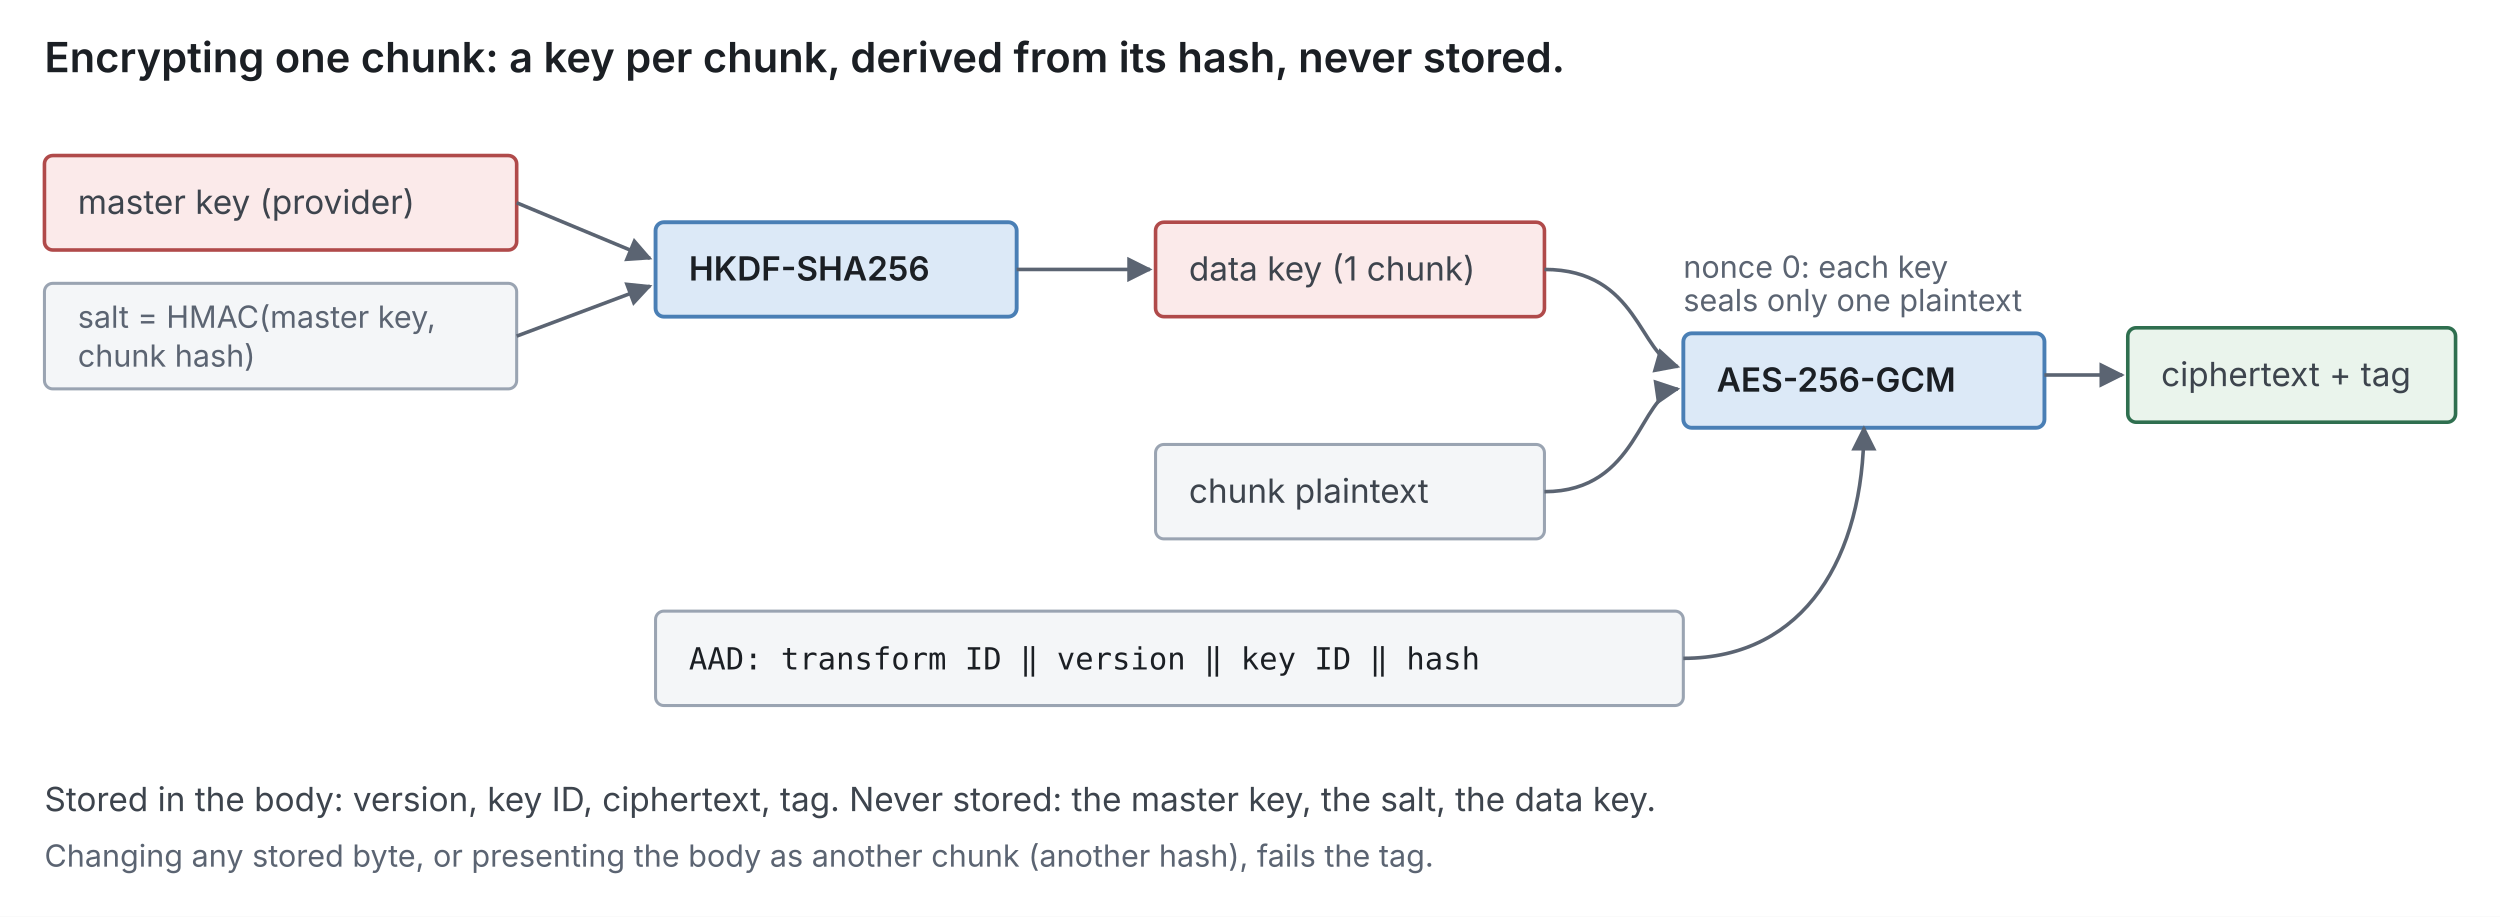
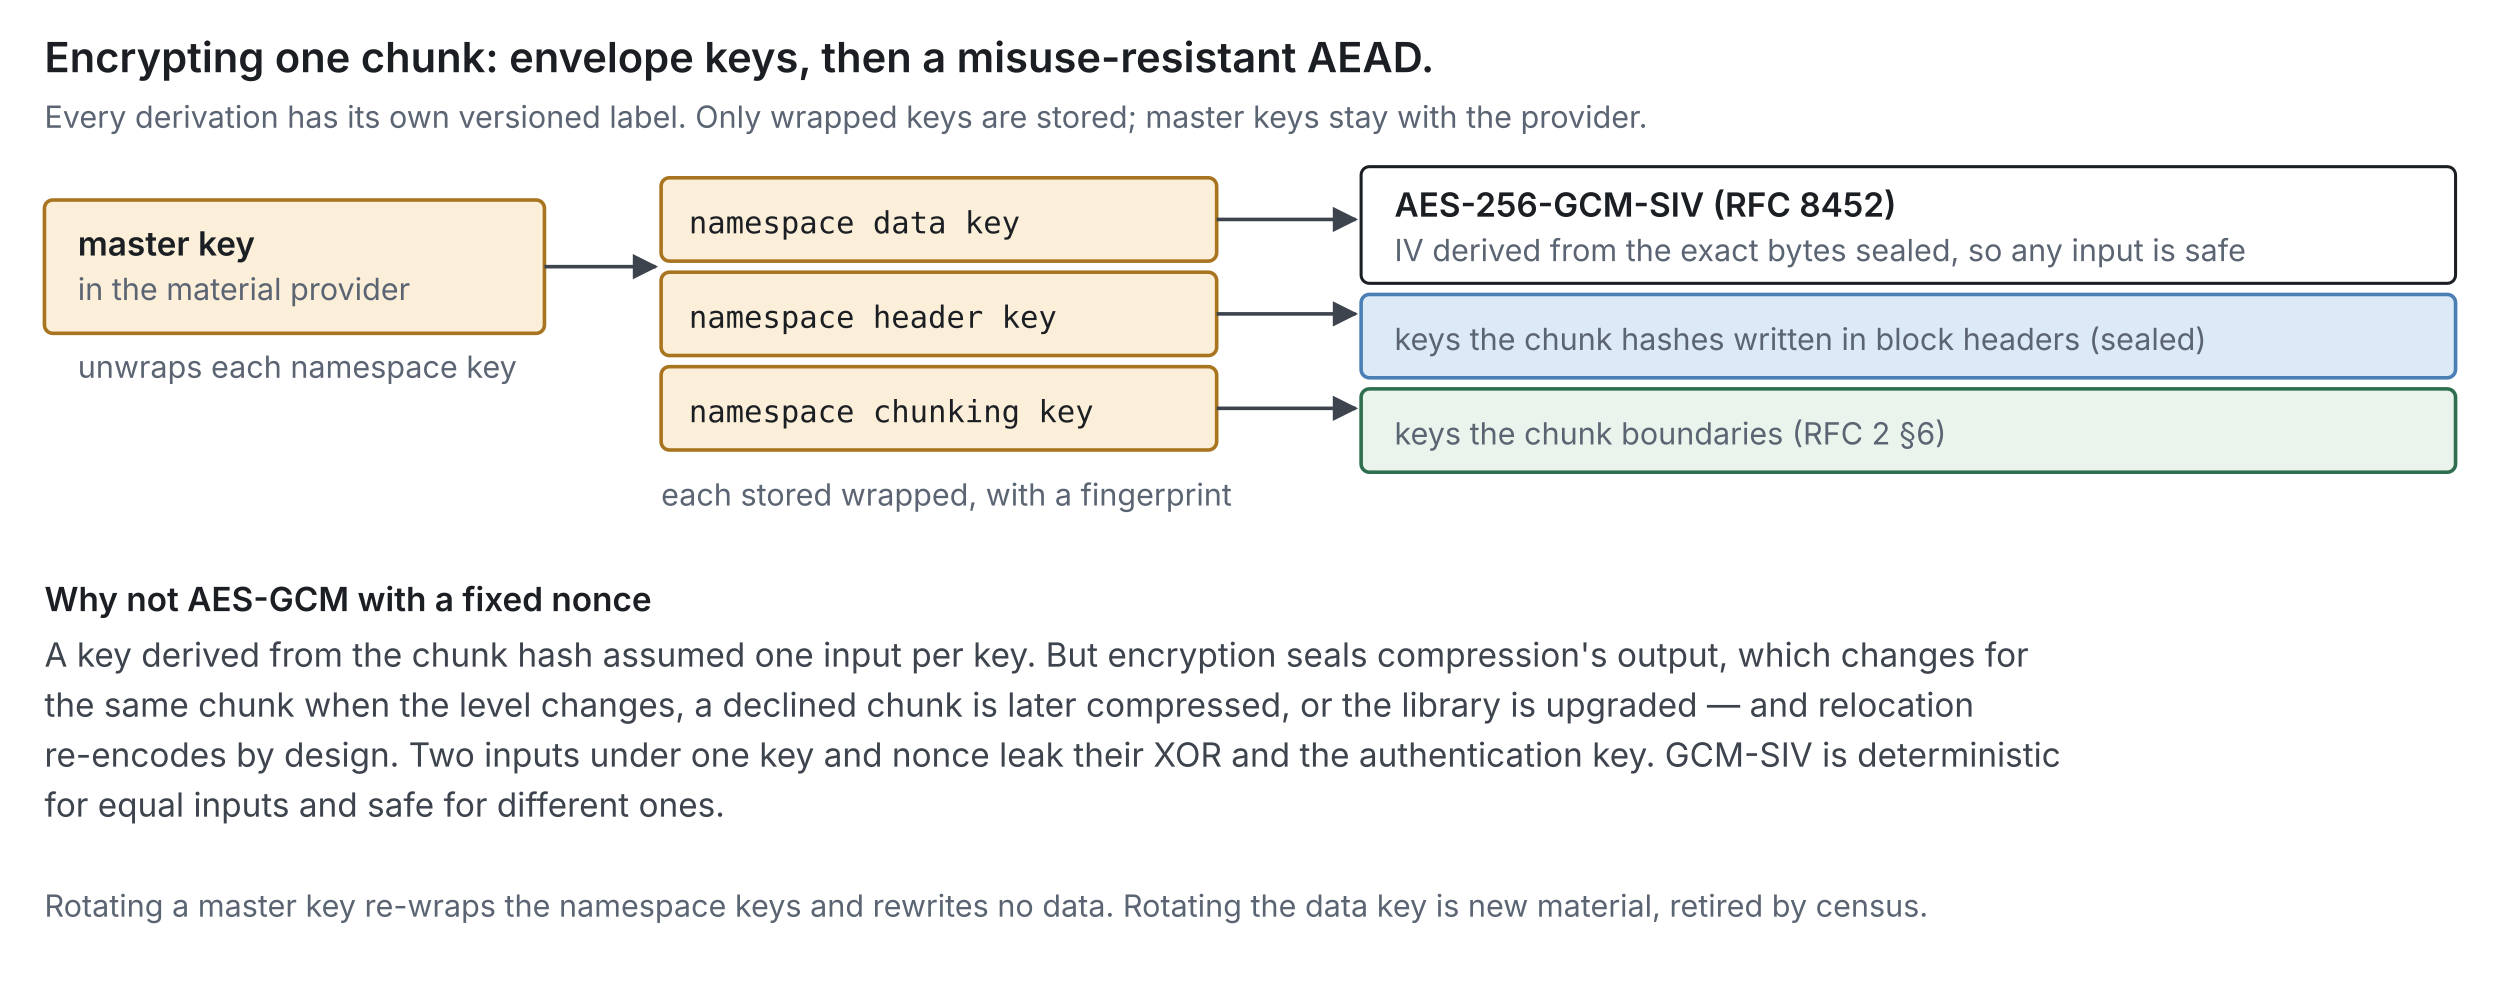
- <svg xmlns="http://www.w3.org/2000/svg" viewBox="0 0 900 330" width="900" height="330" font-family="system-ui,-apple-system,Segoe UI,sans-serif">
+ <svg xmlns="http://www.w3.org/2000/svg" viewBox="0 0 900 360" width="900" height="360" font-family="system-ui,-apple-system,Segoe UI,sans-serif">
  <defs>
    <style>
-       .t  { font-size: 15px; font-weight: 600; fill: #1b1f24 }
-       .h  { font-size: 12px; font-weight: 600; fill: #1b1f24 }
-       .l  { font-size: 12px; fill: #3d444d }
-       .s  { font-size: 11px; fill: #5b6472 }
-       .m  { font-family: ui-monospace,SFMono-Regular,Menlo,monospace; font-size: 11px; fill: #1b1f24 }
-       .sec { fill: #fbeaea; stroke: #b04a4a; stroke-width: 1.3 }
-       .st  { fill: #f4f6f8; stroke: #9aa4b2; stroke-width: 1.1 }
-       .op  { fill: #dce9f7; stroke: #4a7fb5; stroke-width: 1.4 }
-       .out { fill: #eaf4ec; stroke: #2f6f4f; stroke-width: 1.3 }
-       .arr { stroke: #5b6472; stroke-width: 1.3; fill: none }
-     </style>
-     <marker id="a" viewBox="0 0 10 10" refX="9" refY="5" markerWidth="7" markerHeight="7" orient="auto">
-       <path d="M0,0 L10,5 L0,10 z" fill="#5b6472" />
+ .t{font-size:15px;font-weight:600;fill:#1b1f24}.h{font-size:12px;font-weight:600;fill:#1b1f24}.l{font-size:12px;fill:#3d444d}.s{font-size:11px;fill:#5b6472}
+ .m{font-family:ui-monospace,SFMono-Regular,Menlo,monospace;font-size:11px;fill:#1b1f24}
+ .env{fill:#f4f6f8;stroke:#9aa4b2;stroke-width:1.2}.c{fill:#dce9f7;stroke:#4a7fb5;stroke-width:1.3}.a{fill:#eaf4ec;stroke:#2f6f4f;stroke-width:1.3}
+ .p{fill:#ffffff;stroke:#1b1f24;stroke-width:1.1}.k{fill:#fbefd9;stroke:#a8741f;stroke-width:1.3}.r{fill:#f8e3e6;stroke:#a33a4d;stroke-width:1.3}
+ .ar{stroke:#3d444d;stroke-width:1.3;fill:none;marker-end:url(#h)}.dash{stroke:#9aa4b2;stroke-width:1.1;stroke-dasharray:4 3;fill:none}
+ </style>
+     <marker id="h" viewBox="0 0 10 10" refX="9" refY="5" markerWidth="7" markerHeight="7" orient="auto-start-reverse">
+       <path d="M0 0L10 5L0 10z" fill="#3d444d" />
    </marker>
  </defs>
-   <rect width="900" height="330" fill="#ffffff" />
-   <text x="16" y="26" class="t">Encrypting one chunk: a key per chunk, derived from its hash, never stored.</text>
-   <rect x="16" y="56" width="170" height="34" rx="3" class="sec" />
-   <text x="28" y="77" class="l">master key (provider)</text>
-   <rect x="16" y="102" width="170" height="38" rx="3" class="st" />
-   <text x="28" y="118" class="s">salt = HMAC(master key,</text>
-   <text x="28" y="132" class="s">chunk hash)</text>
-   <rect x="236" y="80" width="130" height="34" rx="3" class="op" />
-   <text x="248" y="101" class="h">HKDF-SHA256</text>
-   <rect x="416" y="80" width="140" height="34" rx="3" class="sec" />
-   <text x="428" y="101" class="l">data key (1 chunk)</text>
-   <path d="M186,73 L234,93" class="arr" marker-end="url(#a)" />
-   <path d="M186,121 L234,103" class="arr" marker-end="url(#a)" />
-   <path d="M366,97 L414,97" class="arr" marker-end="url(#a)" />
-   <rect x="416" y="160" width="140" height="34" rx="3" class="st" />
-   <text x="428" y="181" class="l">chunk plaintext</text>
-   <rect x="606" y="120" width="130" height="34" rx="3" class="op" />
-   <text x="618" y="141" class="h">AES-256-GCM</text>
-   <text x="606" y="100" class="s">nonce 0: each key</text>
-   <text x="606" y="112" class="s">seals only one plaintext</text>
-   <path d="M556,97 C590,97 590,128 604,132" class="arr" marker-end="url(#a)" />
-   <path d="M556,177 C590,177 590,142 604,140" class="arr" marker-end="url(#a)" />
-   <rect x="236" y="220" width="370" height="34" rx="3" class="st" />
-   <text x="248" y="241" class="m">AAD: transform ID ‖ version ‖ key ID ‖ hash</text>
-   <path d="M606,237 C650,237 671,200 671,154" class="arr" marker-end="url(#a)" />
-   <rect x="766" y="118" width="118" height="34" rx="3" class="out" />
-   <text x="778" y="139" class="l">ciphertext + tag</text>
-   <path d="M736,135 L764,135" class="arr" marker-end="url(#a)" />
-   <text x="16" y="292" class="l">Stored in the body: version, key ID, ciphertext, tag. Never stored: the master key, the salt, the data key.</text>
-   <text x="16" y="312" class="s">Changing any stored byte, or presenting the body as another chunk (another hash), fails the tag.</text>
+   <rect width="900" height="360" fill="#ffffff" />
+   <text x="16" y="26" class="t">Encrypting one chunk: envelope keys, then a misuse-resistant AEAD.</text>
+   <text x="16" y="46" class="s">Every derivation has its own versioned label. Only wrapped keys are stored; master keys stay with the provider.</text>
+   <rect x="16" y="72" width="180" height="48" rx="3" class="k" />
+   <text x="28" y="92" class="h">master key</text>
+   <text x="28" y="108" class="s">in the material provider</text>
+   <path d="M196 96H236" class="ar" />
+   <text x="28" y="136" class="s">unwraps each namespace key</text>
+   <rect x="238" y="64" width="200" height="30" rx="3" class="k" />
+   <text x="248" y="84" class="m">namespace data key</text>
+   <rect x="238" y="98" width="200" height="30" rx="3" class="k" />
+   <text x="248" y="118" class="m">namespace header key</text>
+   <rect x="238" y="132" width="200" height="30" rx="3" class="k" />
+   <text x="248" y="152" class="m">namespace chunking key</text>
+   <text x="238" y="182" class="s">each stored wrapped, with a fingerprint</text>
+   <path d="M438 79H488" class="ar" />
+   <rect x="490" y="60" width="394" height="42" rx="3" class="p" />
+   <text x="502" y="78" class="h">AES-256-GCM-SIV (RFC 8452)</text>
+   <text x="502" y="94" class="s">IV derived from the exact bytes sealed, so any input is safe</text>
+   <path d="M438 113H488" class="ar" />
+   <rect x="490" y="106" width="394" height="30" rx="3" class="c" />
+   <text x="502" y="126" class="s">keys the chunk hashes written in block headers (sealed)</text>
+   <path d="M438 147H488" class="ar" />
+   <rect x="490" y="140" width="394" height="30" rx="3" class="a" />
+   <text x="502" y="160" class="s">keys the chunk boundaries (RFC 2 §6)</text>
+   <text x="16" y="220" class="h">Why not AES-GCM with a fixed nonce</text>
+   <text x="16" y="240" class="l">A key derived from the chunk hash assumed one input per key. But encryption seals compression's output, which changes for</text>
+   <text x="16" y="258" class="l">the same chunk when the level changes, a declined chunk is later compressed, or the library is upgraded — and relocation</text>
+   <text x="16" y="276" class="l">re-encodes by design. Two inputs under one key and nonce leak their XOR and the authentication key. GCM-SIV is deterministic</text>
+   <text x="16" y="294" class="l">for equal inputs and safe for different ones.</text>
+   <text x="16" y="330" class="s">Rotating a master key re-wraps the namespace keys and rewrites no data. Rotating the data key is new material, retired by census.</text>
</svg>
